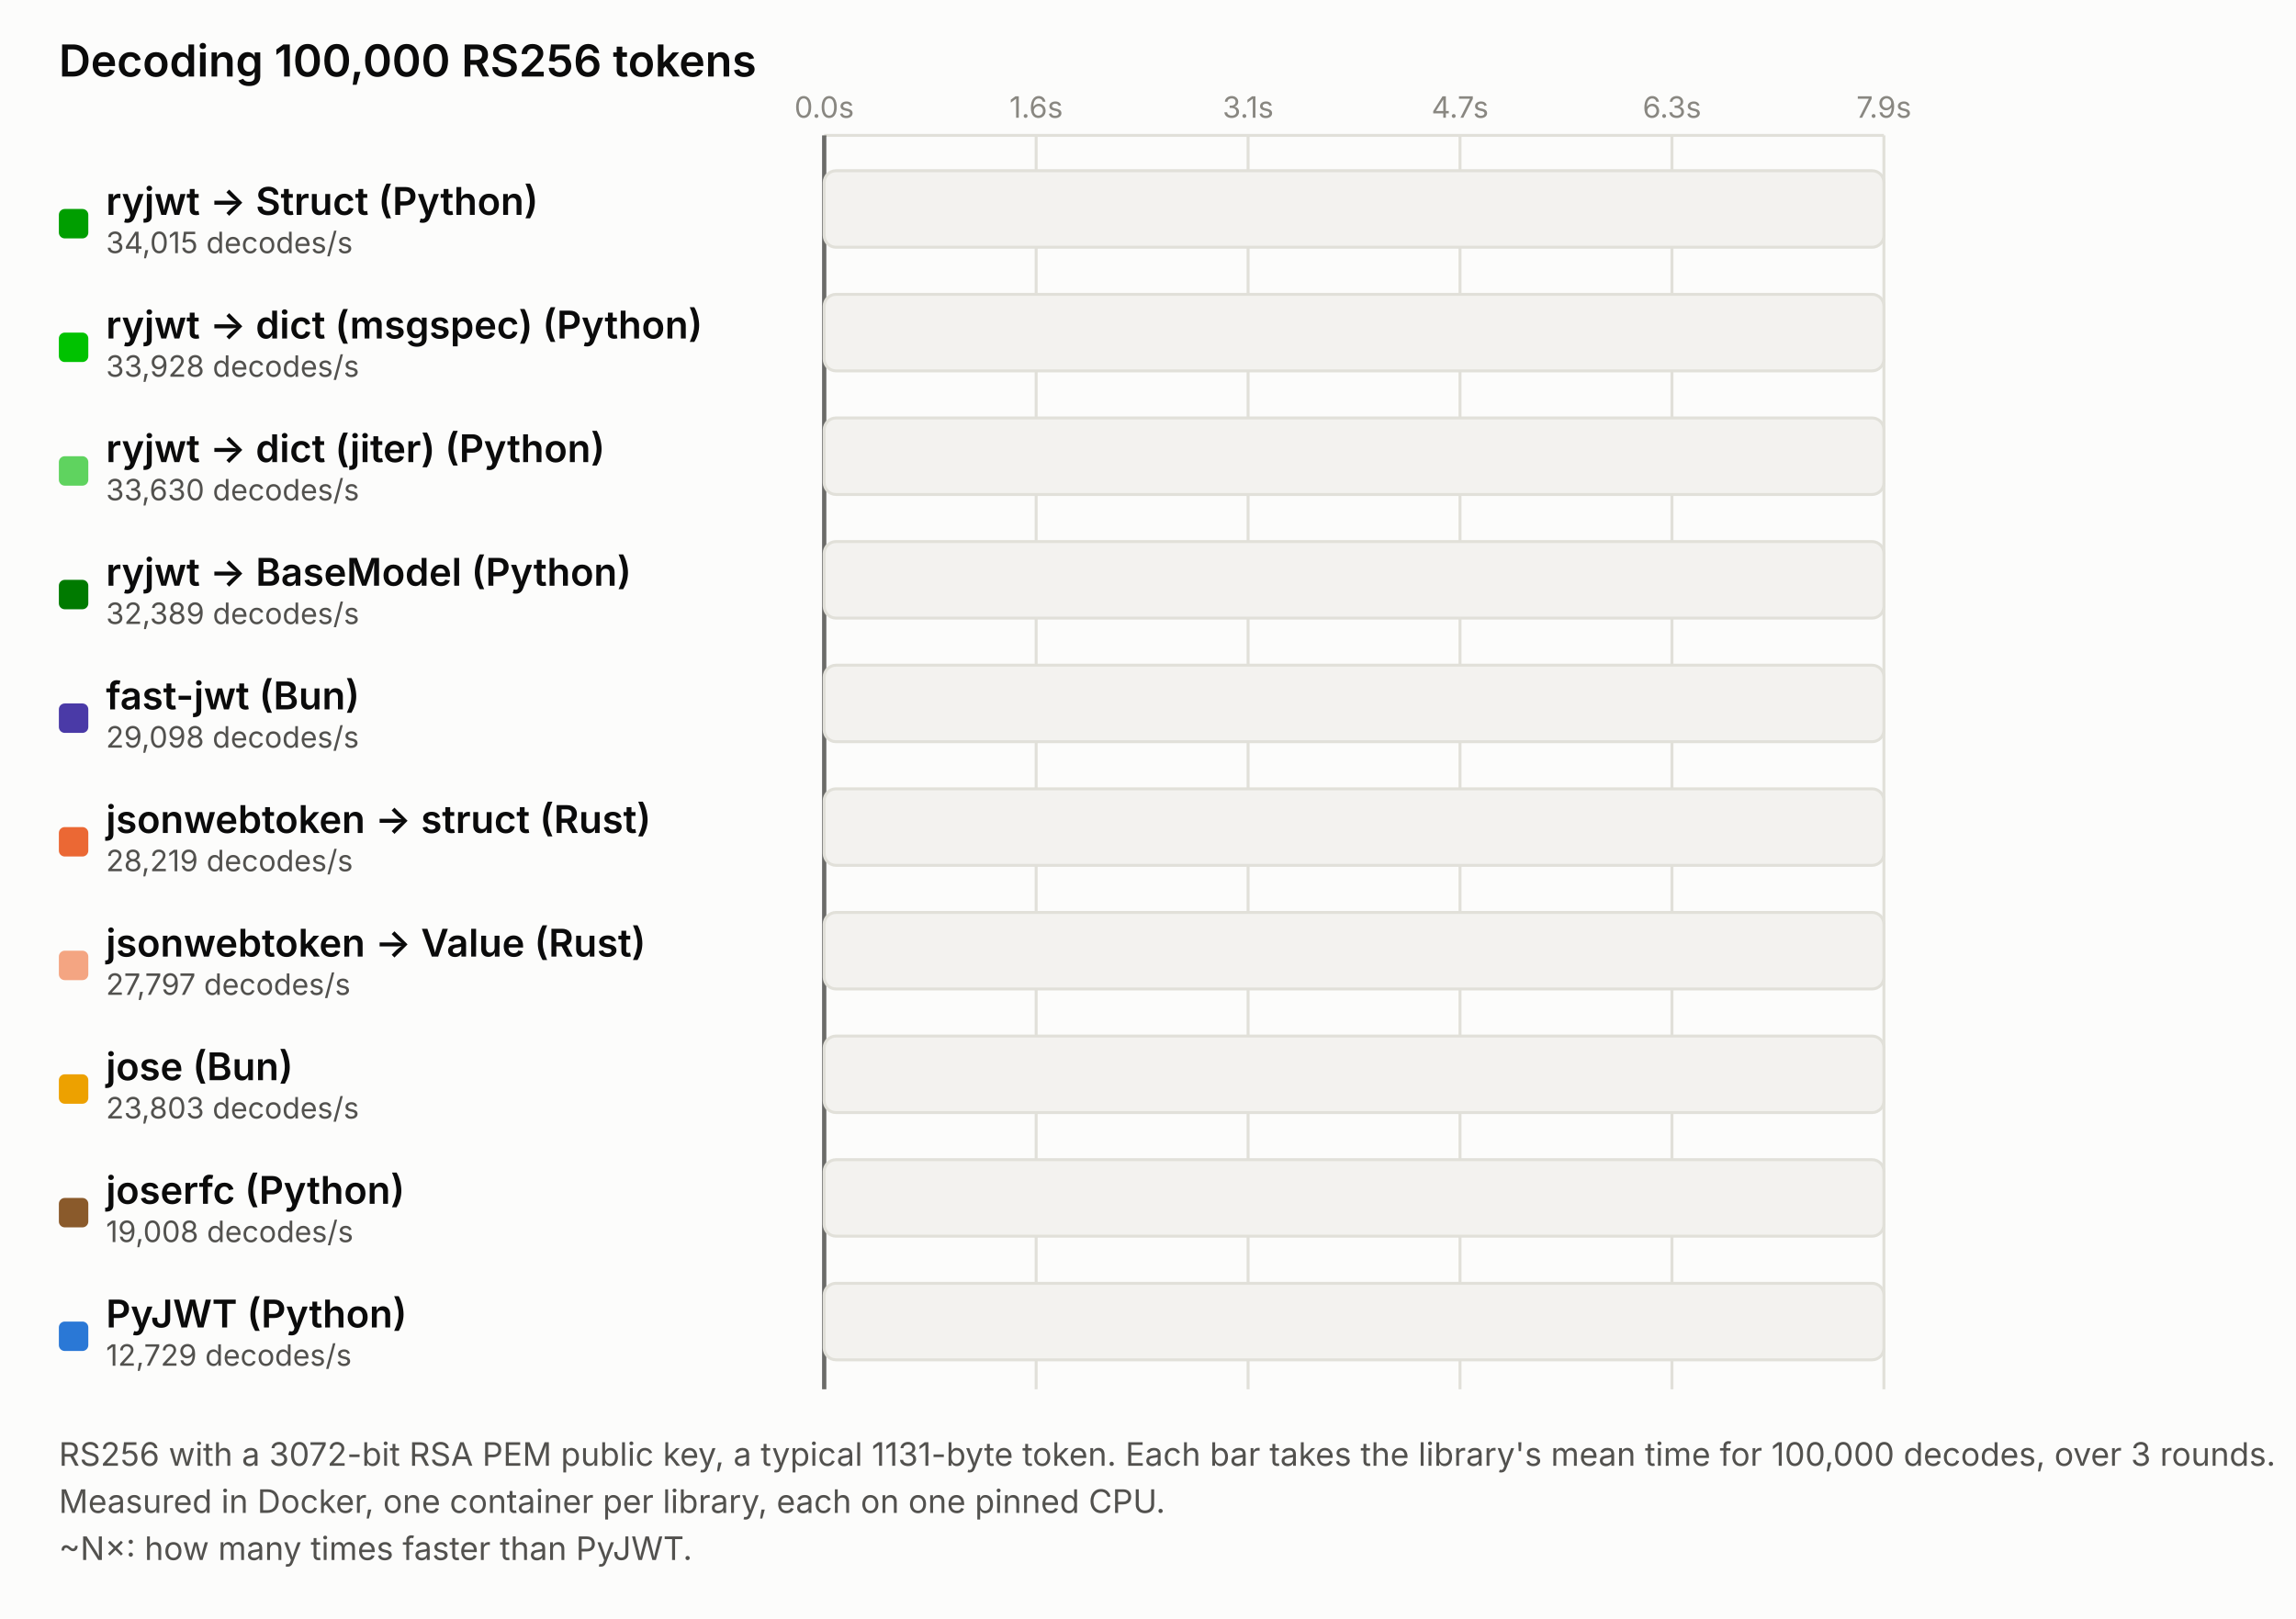
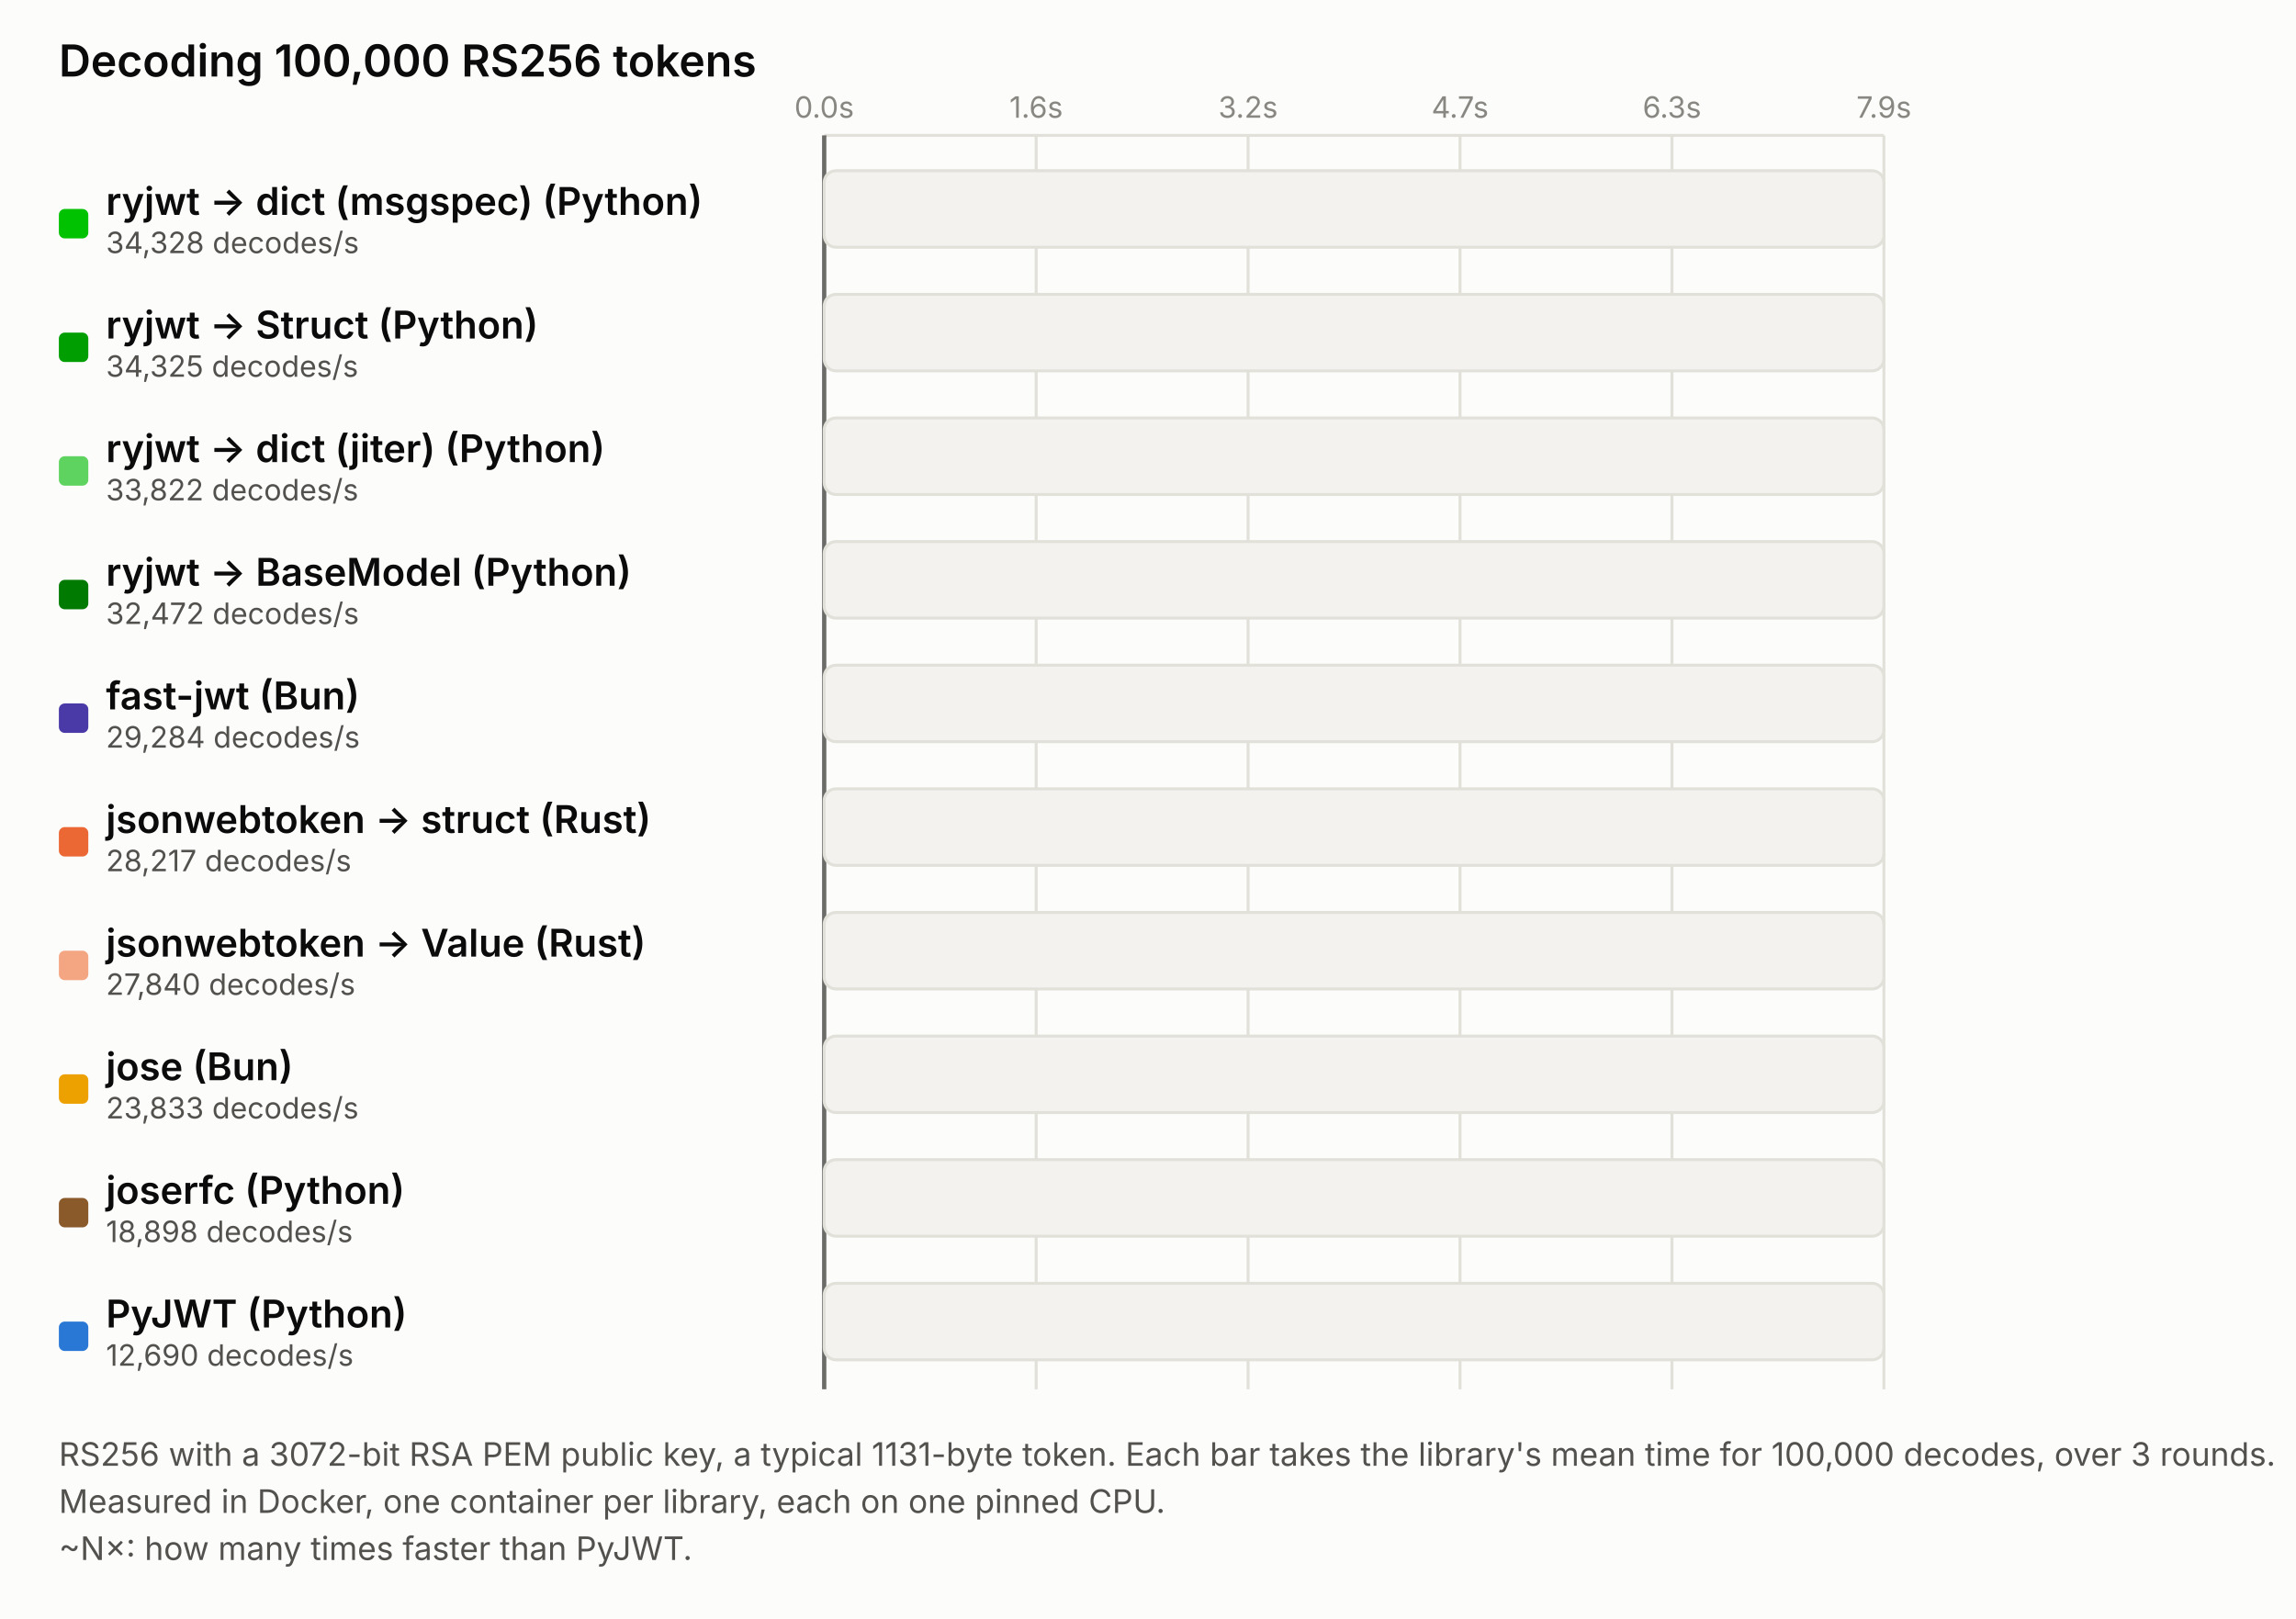
<svg xmlns="http://www.w3.org/2000/svg" width="780" height="550" viewBox="0 0 780 550">
  <style>
    text { font-family: system-ui, -apple-system, "Segoe UI", sans-serif; }
    .title { font-size: 15px; fill: #0b0b0b; font-weight: 600; }
    .tick { font-size: 10px; fill: #898781; }
    .name { font-size: 13px; fill: #0b0b0b; font-weight: 600; }
    .rate { font-size: 10px; fill: #52514e; }
    .caption { font-size: 11px; fill: #52514e; }
    .badge { font-size: 12px; font-weight: 700; }
    .speedup { font-size: 11px; font-weight: 600; fill: #52514e; }
    .track { fill: #f3f2ef; stroke: #e1e0d9; }
    .grid { stroke: #e1e0d9; stroke-width: 1; }
    .playhead { stroke: #0b0b0b; stroke-width: 1.5; opacity: 0.55; }

-     /* One 10.856s loop: the race runs for the first 72.366%
-        (7.856s, the slowest library's time), then every bar holds
+     /* One 10.880s loop: the race runs for the first 72.428%
+        (7.880s, the slowest library's time), then every bar holds
       for 3s, so the finish times can be read, before it restarts. */
-     #playhead { animation: playhead 10.856s linear infinite; }
-     #bar-ryjwt-msgspec { animation: fill-ryjwt-msgspec 10.856s linear infinite; }
-     #badge-ryjwt-msgspec { animation: show-ryjwt-msgspec 10.856s step-end infinite; }
-     @keyframes fill-ryjwt-msgspec { 0% { width: 0; } 27.079% { width: 360px; } 100% { width: 360px; } }
-     @keyframes show-ryjwt-msgspec { 0% { opacity: 0; } 27.079% { opacity: 1; } 100% { opacity: 1; } }
-     #bar-ryjwt { animation: fill-ryjwt 10.856s linear infinite; }
-     #badge-ryjwt { animation: show-ryjwt 10.856s step-end infinite; }
-     @keyframes fill-ryjwt { 0% { width: 0; } 27.150% { width: 360px; } 100% { width: 360px; } }
-     @keyframes show-ryjwt { 0% { opacity: 0; } 27.150% { opacity: 1; } 100% { opacity: 1; } }
-     #bar-ryjwt-jiter { animation: fill-ryjwt-jiter 10.856s linear infinite; }
-     #badge-ryjwt-jiter { animation: show-ryjwt-jiter 10.856s step-end infinite; }
-     @keyframes fill-ryjwt-jiter { 0% { width: 0; } 27.390% { width: 360px; } 100% { width: 360px; } }
-     @keyframes show-ryjwt-jiter { 0% { opacity: 0; } 27.390% { opacity: 1; } 100% { opacity: 1; } }
-     #bar-ryjwt-pydantic { animation: fill-ryjwt-pydantic 10.856s linear infinite; }
-     #badge-ryjwt-pydantic { animation: show-ryjwt-pydantic 10.856s step-end infinite; }
-     @keyframes fill-ryjwt-pydantic { 0% { width: 0; } 28.439% { width: 360px; } 100% { width: 360px; } }
-     @keyframes show-ryjwt-pydantic { 0% { opacity: 0; } 28.439% { opacity: 1; } 100% { opacity: 1; } }
-     #bar-fast-jwt { animation: fill-fast-jwt 10.856s linear infinite; }
-     #badge-fast-jwt { animation: show-fast-jwt 10.856s step-end infinite; }
-     @keyframes fill-fast-jwt { 0% { width: 0; } 31.656% { width: 360px; } 100% { width: 360px; } }
-     @keyframes show-fast-jwt { 0% { opacity: 0; } 31.656% { opacity: 1; } 100% { opacity: 1; } }
-     #bar-jsonwebtoken-struct { animation: fill-jsonwebtoken-struct 10.856s linear infinite; }
-     #badge-jsonwebtoken-struct { animation: show-jsonwebtoken-struct 10.856s step-end infinite; }
-     @keyframes fill-jsonwebtoken-struct { 0% { width: 0; } 32.642% { width: 360px; } 100% { width: 360px; } }
-     @keyframes show-jsonwebtoken-struct { 0% { opacity: 0; } 32.642% { opacity: 1; } 100% { opacity: 1; } }
-     #bar-jsonwebtoken { animation: fill-jsonwebtoken 10.856s linear infinite; }
-     #badge-jsonwebtoken { animation: show-jsonwebtoken 10.856s step-end infinite; }
-     @keyframes fill-jsonwebtoken { 0% { width: 0; } 33.137% { width: 360px; } 100% { width: 360px; } }
-     @keyframes show-jsonwebtoken { 0% { opacity: 0; } 33.137% { opacity: 1; } 100% { opacity: 1; } }
-     #bar-jose { animation: fill-jose 10.856s linear infinite; }
-     #badge-jose { animation: show-jose 10.856s step-end infinite; }
-     @keyframes fill-jose { 0% { width: 0; } 38.697% { width: 360px; } 100% { width: 360px; } }
-     @keyframes show-jose { 0% { opacity: 0; } 38.697% { opacity: 1; } 100% { opacity: 1; } }
-     #bar-joserfc { animation: fill-joserfc 10.856s linear infinite; }
-     #badge-joserfc { animation: show-joserfc 10.856s step-end infinite; }
-     @keyframes fill-joserfc { 0% { width: 0; } 48.459% { width: 360px; } 100% { width: 360px; } }
-     @keyframes show-joserfc { 0% { opacity: 0; } 48.459% { opacity: 1; } 100% { opacity: 1; } }
-     #bar-pyjwt { animation: fill-pyjwt 10.856s linear infinite; }
-     #badge-pyjwt { animation: show-pyjwt 10.856s step-end infinite; }
-     @keyframes fill-pyjwt { 0% { width: 0; } 72.366% { width: 360px; } 100% { width: 360px; } }
-     @keyframes show-pyjwt { 0% { opacity: 0; } 72.366% { opacity: 1; } 100% { opacity: 1; } }
+     #playhead { animation: playhead 10.880s linear infinite; }
+     #bar-ryjwt { animation: fill-ryjwt 10.880s linear infinite; }
+     #badge-ryjwt { animation: show-ryjwt 10.880s step-end infinite; }
+     @keyframes fill-ryjwt { 0% { width: 0; } 26.774% { width: 360px; } 100% { width: 360px; } }
+     @keyframes show-ryjwt { 0% { opacity: 0; } 26.774% { opacity: 1; } 100% { opacity: 1; } }
+     #bar-ryjwt-msgspec { animation: fill-ryjwt-msgspec 10.880s linear infinite; }
+     #badge-ryjwt-msgspec { animation: show-ryjwt-msgspec 10.880s step-end infinite; }
+     @keyframes fill-ryjwt-msgspec { 0% { width: 0; } 26.776% { width: 360px; } 100% { width: 360px; } }
+     @keyframes show-ryjwt-msgspec { 0% { opacity: 0; } 26.776% { opacity: 1; } 100% { opacity: 1; } }
+     #bar-ryjwt-jiter { animation: fill-ryjwt-jiter 10.880s linear infinite; }
+     #badge-ryjwt-jiter { animation: show-ryjwt-jiter 10.880s step-end infinite; }
+     @keyframes fill-ryjwt-jiter { 0% { width: 0; } 27.174% { width: 360px; } 100% { width: 360px; } }
+     @keyframes show-ryjwt-jiter { 0% { opacity: 0; } 27.174% { opacity: 1; } 100% { opacity: 1; } }
+     #bar-ryjwt-pydantic { animation: fill-ryjwt-pydantic 10.880s linear infinite; }
+     #badge-ryjwt-pydantic { animation: show-ryjwt-pydantic 10.880s step-end infinite; }
+     @keyframes fill-ryjwt-pydantic { 0% { width: 0; } 28.303% { width: 360px; } 100% { width: 360px; } }
+     @keyframes show-ryjwt-pydantic { 0% { opacity: 0; } 28.303% { opacity: 1; } 100% { opacity: 1; } }
+     #bar-fast-jwt { animation: fill-fast-jwt 10.880s linear infinite; }
+     #badge-fast-jwt { animation: show-fast-jwt 10.880s step-end infinite; }
+     @keyframes fill-fast-jwt { 0% { width: 0; } 31.385% { width: 360px; } 100% { width: 360px; } }
+     @keyframes show-fast-jwt { 0% { opacity: 0; } 31.385% { opacity: 1; } 100% { opacity: 1; } }
+     #bar-jsonwebtoken-struct { animation: fill-jsonwebtoken-struct 10.880s linear infinite; }
+     #badge-jsonwebtoken-struct { animation: show-jsonwebtoken-struct 10.880s step-end infinite; }
+     @keyframes fill-jsonwebtoken-struct { 0% { width: 0; } 32.572% { width: 360px; } 100% { width: 360px; } }
+     @keyframes show-jsonwebtoken-struct { 0% { opacity: 0; } 32.572% { opacity: 1; } 100% { opacity: 1; } }
+     #bar-jsonwebtoken { animation: fill-jsonwebtoken 10.880s linear infinite; }
+     #badge-jsonwebtoken { animation: show-jsonwebtoken 10.880s step-end infinite; }
+     @keyframes fill-jsonwebtoken { 0% { width: 0; } 33.013% { width: 360px; } 100% { width: 360px; } }
+     @keyframes show-jsonwebtoken { 0% { opacity: 0; } 33.013% { opacity: 1; } 100% { opacity: 1; } }
+     #bar-jose { animation: fill-jose 10.880s linear infinite; }
+     #badge-jose { animation: show-jose 10.880s step-end infinite; }
+     @keyframes fill-jose { 0% { width: 0; } 38.564% { width: 360px; } 100% { width: 360px; } }
+     @keyframes show-jose { 0% { opacity: 0; } 38.564% { opacity: 1; } 100% { opacity: 1; } }
+     #bar-joserfc { animation: fill-joserfc 10.880s linear infinite; }
+     #badge-joserfc { animation: show-joserfc 10.880s step-end infinite; }
+     @keyframes fill-joserfc { 0% { width: 0; } 48.632% { width: 360px; } 100% { width: 360px; } }
+     @keyframes show-joserfc { 0% { opacity: 0; } 48.632% { opacity: 1; } 100% { opacity: 1; } }
+     #bar-pyjwt { animation: fill-pyjwt 10.880s linear infinite; }
+     #badge-pyjwt { animation: show-pyjwt 10.880s step-end infinite; }
+     @keyframes fill-pyjwt { 0% { width: 0; } 72.428% { width: 360px; } 100% { width: 360px; } }
+     @keyframes show-pyjwt { 0% { opacity: 0; } 72.428% { opacity: 1; } 100% { opacity: 1; } }
    @keyframes playhead {
      0% { transform: translateX(0); }
-       72.366% { transform: translateX(360px); }
+       72.428% { transform: translateX(360px); }
      100% { transform: translateX(360px); }
    }
  </style>
  <rect width="780" height="550" fill="#fcfcfb" />
  <text x="20" y="26" class="title">Decoding 100,000 RS256 tokens</text>
  <g>
    <line x1="280" y1="46" x2="640" y2="46" class="grid" />
    <line x1="280.0" y1="46" x2="280.0" y2="472" class="grid" />
    <text x="280.0" y="40" class="tick" text-anchor="middle">0.0s</text>
    <line x1="352.0" y1="46" x2="352.0" y2="472" class="grid" />
    <text x="352.0" y="40" class="tick" text-anchor="middle">1.6s</text>
    <line x1="424.0" y1="46" x2="424.0" y2="472" class="grid" />
-     <text x="424.0" y="40" class="tick" text-anchor="middle">3.1s</text>
+     <text x="424.0" y="40" class="tick" text-anchor="middle">3.2s</text>
    <line x1="496.0" y1="46" x2="496.0" y2="472" class="grid" />
    <text x="496.0" y="40" class="tick" text-anchor="middle">4.7s</text>
    <line x1="568.0" y1="46" x2="568.0" y2="472" class="grid" />
    <text x="568.0" y="40" class="tick" text-anchor="middle">6.3s</text>
    <line x1="640.0" y1="46" x2="640.0" y2="472" class="grid" />
    <text x="640.0" y="40" class="tick" text-anchor="middle">7.9s</text>
    <g id="playhead">
      <line x1="280" y1="46" x2="280" y2="472" class="playhead" />
    </g>
  </g>
  <g>
    <rect x="280" y="58" width="360" height="26" rx="4" class="track" />
-     <rect id="bar-ryjwt-msgspec" x="280" y="58" width="0" height="26" rx="4" fill="#009e00" />
-     <rect x="20" y="71.0" width="10" height="10" rx="2" fill="#009e00" />
-     <text x="36" y="73.0" class="name">ryjwt → Struct (Python)</text>
-     <text x="36" y="86.0" class="rate">34,015 decodes/s</text>
-     <g id="badge-ryjwt-msgspec" opacity="0">
-       <text x="650" y="80.0" class="badge" fill="#009e00">✓ 2.94s <tspan class="speedup">~2.7×</tspan>
+     <rect id="bar-ryjwt" x="280" y="58" width="0" height="26" rx="4" fill="#00c200" />
+     <rect x="20" y="71.0" width="10" height="10" rx="2" fill="#00c200" />
+     <text x="36" y="73.0" class="name">ryjwt → dict (msgspec) (Python)</text>
+     <text x="36" y="86.0" class="rate">34,328 decodes/s</text>
+     <g id="badge-ryjwt" opacity="0">
+       <text x="650" y="80.0" class="badge" fill="#00c200">✓ 2.91s <tspan class="speedup">~2.7×</tspan>
      </text>
    </g>
  </g>
  <g>
    <rect x="280" y="100" width="360" height="26" rx="4" class="track" />
-     <rect id="bar-ryjwt" x="280" y="100" width="0" height="26" rx="4" fill="#00c200" />
-     <rect x="20" y="113.0" width="10" height="10" rx="2" fill="#00c200" />
-     <text x="36" y="115.0" class="name">ryjwt → dict (msgspec) (Python)</text>
-     <text x="36" y="128.0" class="rate">33,928 decodes/s</text>
-     <g id="badge-ryjwt" opacity="0">
-       <text x="650" y="122.0" class="badge" fill="#00c200">✓ 2.95s <tspan class="speedup">~2.7×</tspan>
+     <rect id="bar-ryjwt-msgspec" x="280" y="100" width="0" height="26" rx="4" fill="#009e00" />
+     <rect x="20" y="113.0" width="10" height="10" rx="2" fill="#009e00" />
+     <text x="36" y="115.0" class="name">ryjwt → Struct (Python)</text>
+     <text x="36" y="128.0" class="rate">34,325 decodes/s</text>
+     <g id="badge-ryjwt-msgspec" opacity="0">
+       <text x="650" y="122.0" class="badge" fill="#009e00">✓ 2.91s <tspan class="speedup">~2.7×</tspan>
      </text>
    </g>
  </g>
  <g>
    <rect x="280" y="142" width="360" height="26" rx="4" class="track" />
    <rect id="bar-ryjwt-jiter" x="280" y="142" width="0" height="26" rx="4" fill="#5fd35f" />
    <rect x="20" y="155.0" width="10" height="10" rx="2" fill="#5fd35f" />
    <text x="36" y="157.0" class="name">ryjwt → dict (jiter) (Python)</text>
-     <text x="36" y="170.0" class="rate">33,630 decodes/s</text>
+     <text x="36" y="170.0" class="rate">33,822 decodes/s</text>
    <g id="badge-ryjwt-jiter" opacity="0">
-       <text x="650" y="164.0" class="badge" fill="#5fd35f">✓ 2.97s <tspan class="speedup">~2.6×</tspan>
+       <text x="650" y="164.0" class="badge" fill="#5fd35f">✓ 2.96s <tspan class="speedup">~2.7×</tspan>
      </text>
    </g>
  </g>
  <g>
    <rect x="280" y="184" width="360" height="26" rx="4" class="track" />
    <rect id="bar-ryjwt-pydantic" x="280" y="184" width="0" height="26" rx="4" fill="#007a00" />
    <rect x="20" y="197.0" width="10" height="10" rx="2" fill="#007a00" />
    <text x="36" y="199.0" class="name">ryjwt → BaseModel (Python)</text>
-     <text x="36" y="212.0" class="rate">32,389 decodes/s</text>
+     <text x="36" y="212.0" class="rate">32,472 decodes/s</text>
    <g id="badge-ryjwt-pydantic" opacity="0">
-       <text x="650" y="206.0" class="badge" fill="#007a00">✓ 3.09s <tspan class="speedup">~2.5×</tspan>
+       <text x="650" y="206.0" class="badge" fill="#007a00">✓ 3.08s <tspan class="speedup">~2.6×</tspan>
      </text>
    </g>
  </g>
  <g>
    <rect x="280" y="226" width="360" height="26" rx="4" class="track" />
    <rect id="bar-fast-jwt" x="280" y="226" width="0" height="26" rx="4" fill="#4a3aa7" />
    <rect x="20" y="239.0" width="10" height="10" rx="2" fill="#4a3aa7" />
    <text x="36" y="241.0" class="name">fast-jwt (Bun)</text>
-     <text x="36" y="254.0" class="rate">29,098 decodes/s</text>
+     <text x="36" y="254.0" class="rate">29,284 decodes/s</text>
    <g id="badge-fast-jwt" opacity="0">
-       <text x="650" y="248.0" class="badge" fill="#4a3aa7">✓ 3.44s <tspan class="speedup">~2.3×</tspan>
+       <text x="650" y="248.0" class="badge" fill="#4a3aa7">✓ 3.41s <tspan class="speedup">~2.3×</tspan>
      </text>
    </g>
  </g>
  <g>
    <rect x="280" y="268" width="360" height="26" rx="4" class="track" />
    <rect id="bar-jsonwebtoken-struct" x="280" y="268" width="0" height="26" rx="4" fill="#eb6834" />
    <rect x="20" y="281.0" width="10" height="10" rx="2" fill="#eb6834" />
    <text x="36" y="283.0" class="name">jsonwebtoken → struct (Rust)</text>
-     <text x="36" y="296.0" class="rate">28,219 decodes/s</text>
+     <text x="36" y="296.0" class="rate">28,217 decodes/s</text>
    <g id="badge-jsonwebtoken-struct" opacity="0">
      <text x="650" y="290.0" class="badge" fill="#eb6834">✓ 3.54s <tspan class="speedup">~2.2×</tspan>
      </text>
    </g>
  </g>
  <g>
    <rect x="280" y="310" width="360" height="26" rx="4" class="track" />
    <rect id="bar-jsonwebtoken" x="280" y="310" width="0" height="26" rx="4" fill="#f4a582" />
    <rect x="20" y="323.0" width="10" height="10" rx="2" fill="#f4a582" />
    <text x="36" y="325.0" class="name">jsonwebtoken → Value (Rust)</text>
-     <text x="36" y="338.0" class="rate">27,797 decodes/s</text>
+     <text x="36" y="338.0" class="rate">27,840 decodes/s</text>
    <g id="badge-jsonwebtoken" opacity="0">
-       <text x="650" y="332.0" class="badge" fill="#f4a582">✓ 3.60s <tspan class="speedup">~2.2×</tspan>
+       <text x="650" y="332.0" class="badge" fill="#f4a582">✓ 3.59s <tspan class="speedup">~2.2×</tspan>
      </text>
    </g>
  </g>
  <g>
    <rect x="280" y="352" width="360" height="26" rx="4" class="track" />
    <rect id="bar-jose" x="280" y="352" width="0" height="26" rx="4" fill="#eda100" />
    <rect x="20" y="365.0" width="10" height="10" rx="2" fill="#eda100" />
    <text x="36" y="367.0" class="name">jose (Bun)</text>
-     <text x="36" y="380.0" class="rate">23,803 decodes/s</text>
+     <text x="36" y="380.0" class="rate">23,833 decodes/s</text>
    <g id="badge-jose" opacity="0">
      <text x="650" y="374.0" class="badge" fill="#eda100">✓ 4.20s <tspan class="speedup">~1.9×</tspan>
      </text>
    </g>
  </g>
  <g>
    <rect x="280" y="394" width="360" height="26" rx="4" class="track" />
    <rect id="bar-joserfc" x="280" y="394" width="0" height="26" rx="4" fill="#8a5a2b" />
    <rect x="20" y="407.0" width="10" height="10" rx="2" fill="#8a5a2b" />
    <text x="36" y="409.0" class="name">joserfc (Python)</text>
-     <text x="36" y="422.0" class="rate">19,008 decodes/s</text>
+     <text x="36" y="422.0" class="rate">18,898 decodes/s</text>
    <g id="badge-joserfc" opacity="0">
-       <text x="650" y="416.0" class="badge" fill="#8a5a2b">✓ 5.26s <tspan class="speedup">~1.5×</tspan>
+       <text x="650" y="416.0" class="badge" fill="#8a5a2b">✓ 5.29s <tspan class="speedup">~1.5×</tspan>
      </text>
    </g>
  </g>
  <g>
    <rect x="280" y="436" width="360" height="26" rx="4" class="track" />
    <rect id="bar-pyjwt" x="280" y="436" width="0" height="26" rx="4" fill="#2a78d6" />
    <rect x="20" y="449.0" width="10" height="10" rx="2" fill="#2a78d6" />
    <text x="36" y="451.0" class="name">PyJWT (Python)</text>
-     <text x="36" y="464.0" class="rate">12,729 decodes/s</text>
+     <text x="36" y="464.0" class="rate">12,690 decodes/s</text>
    <g id="badge-pyjwt" opacity="0">
-       <text x="650" y="458.0" class="badge" fill="#2a78d6">✓ 7.86s <tspan class="speedup" />
+       <text x="650" y="458.0" class="badge" fill="#2a78d6">✓ 7.88s <tspan class="speedup" />
      </text>
    </g>
  </g>
  <text x="20" y="498" class="caption">RS256 with a 3072-bit RSA PEM public key, a typical 1131-byte token. Each bar takes the library's mean time for 100,000 decodes, over 3 rounds.</text>
  <text x="20" y="514" class="caption">Measured in Docker, one container per library, each on one pinned CPU.</text>
  <text x="20" y="530" class="caption">~N×: how many times faster than PyJWT.</text>
</svg>
